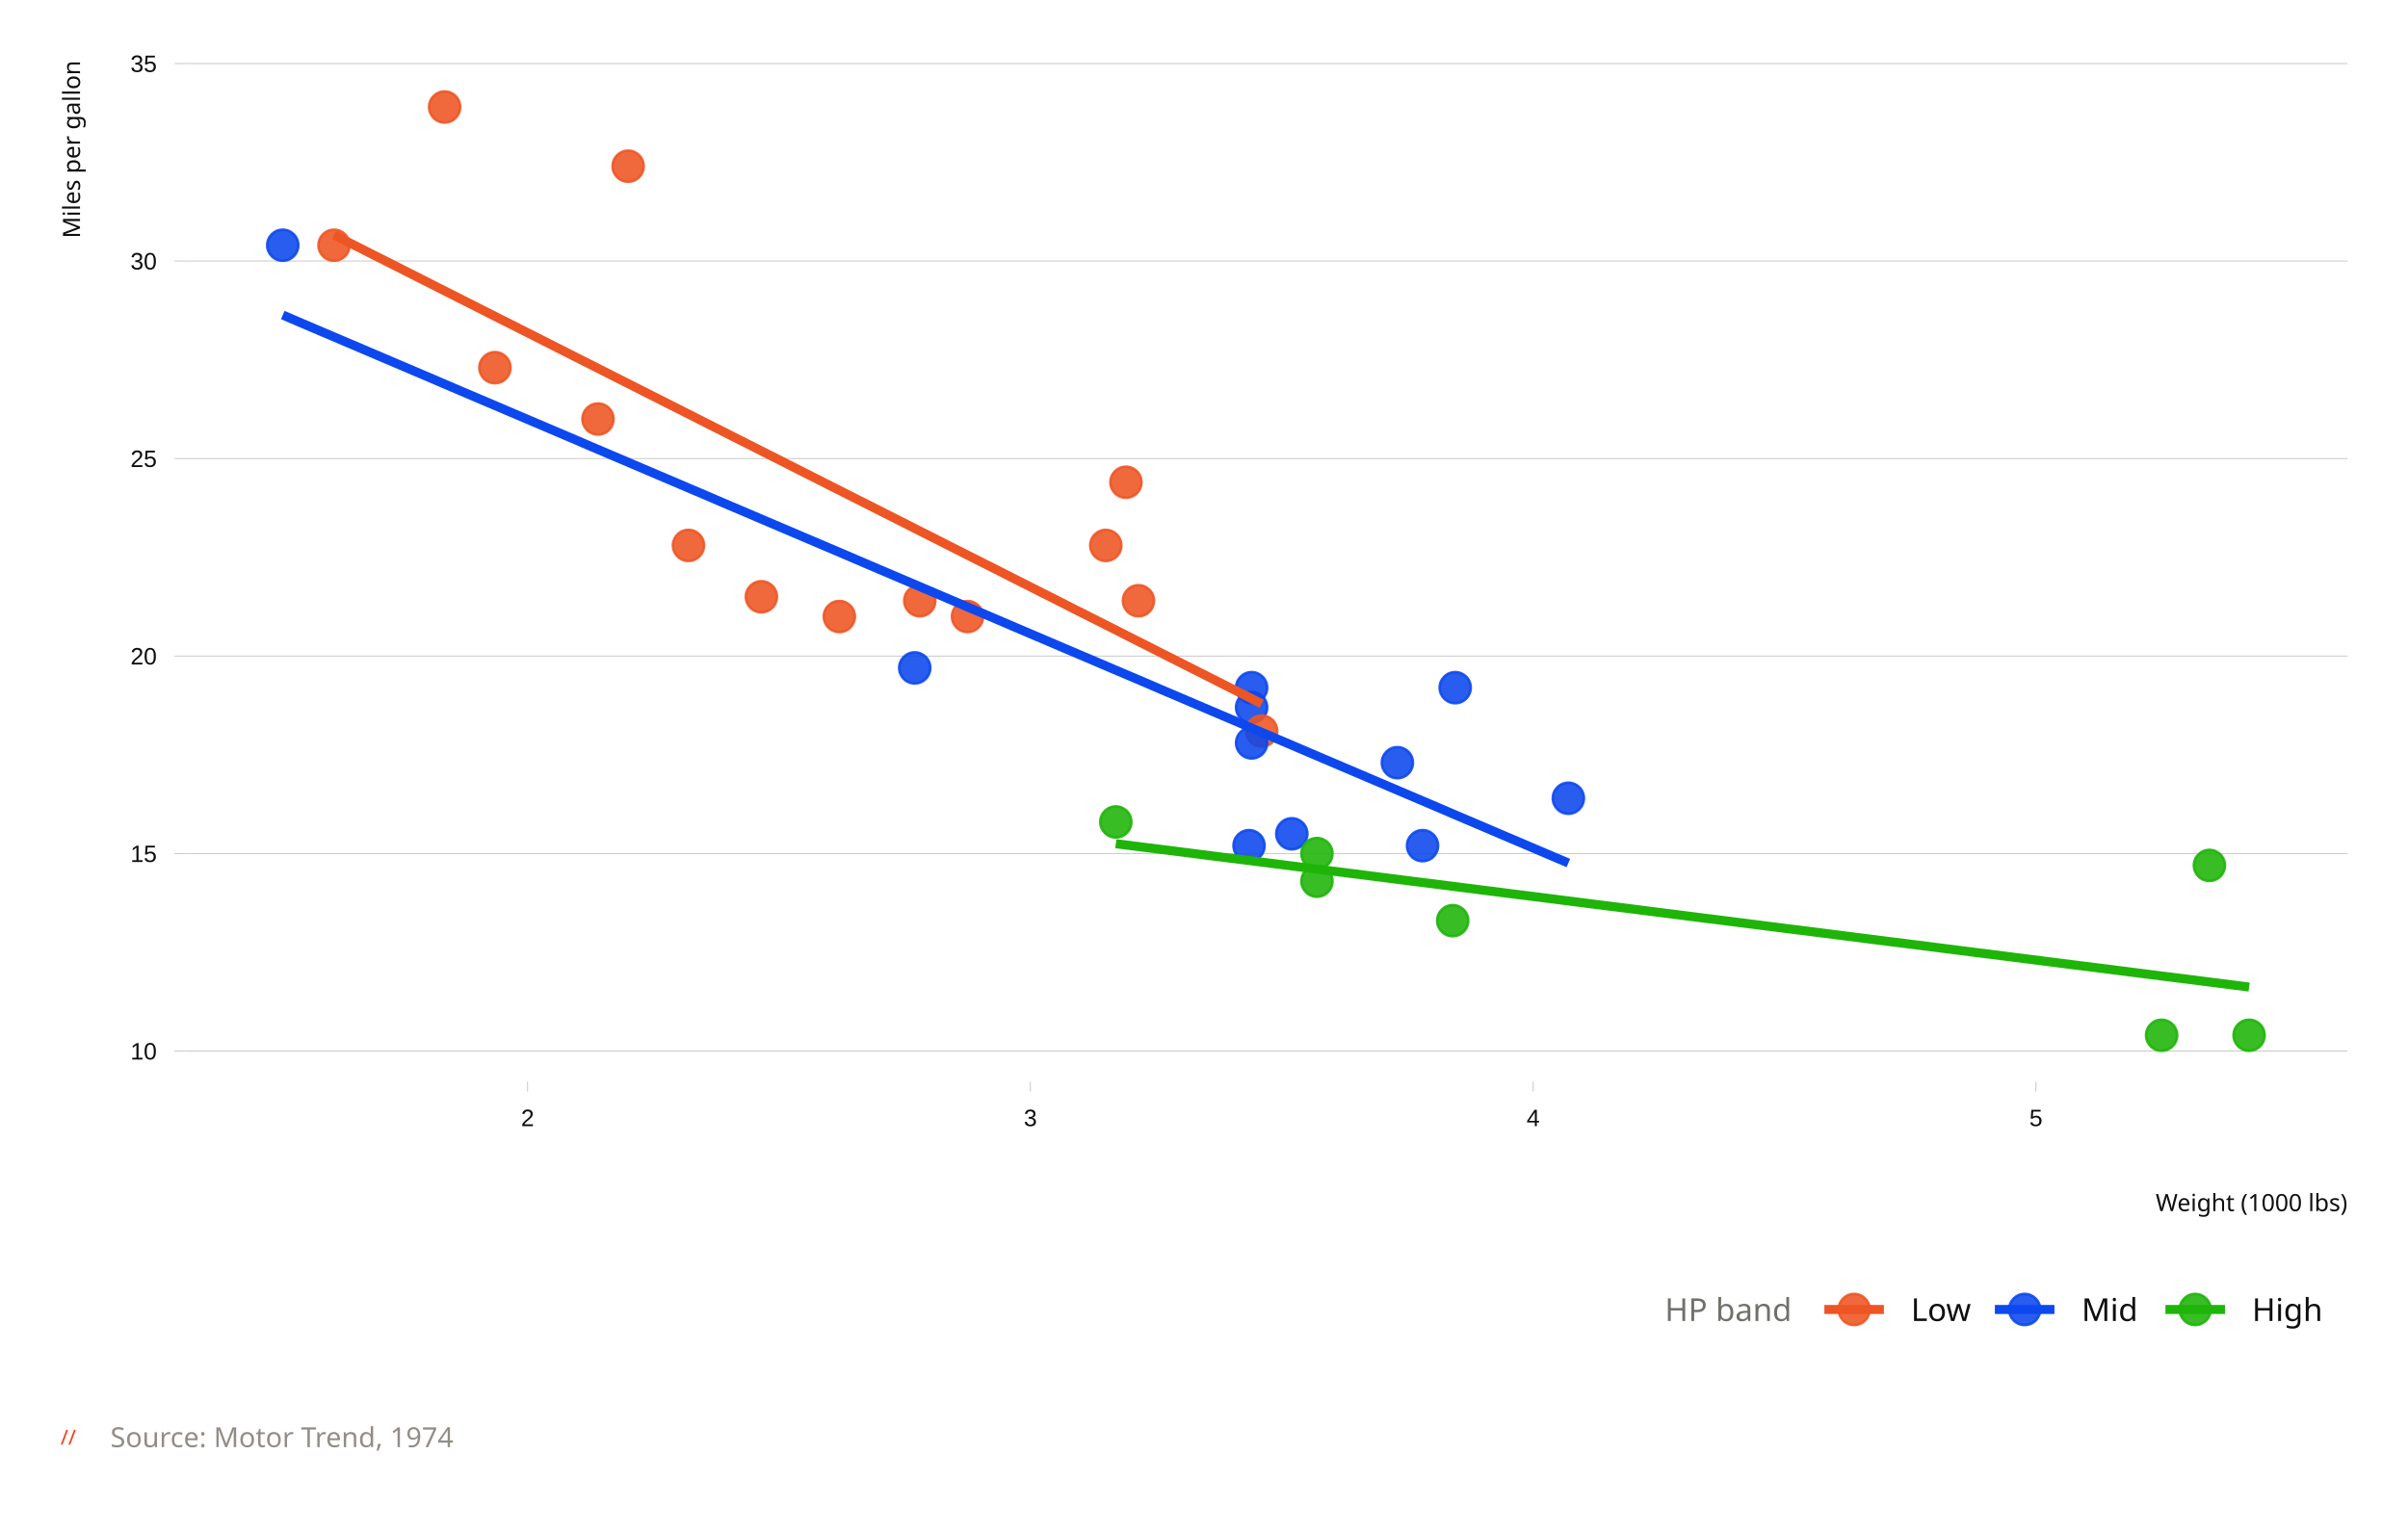
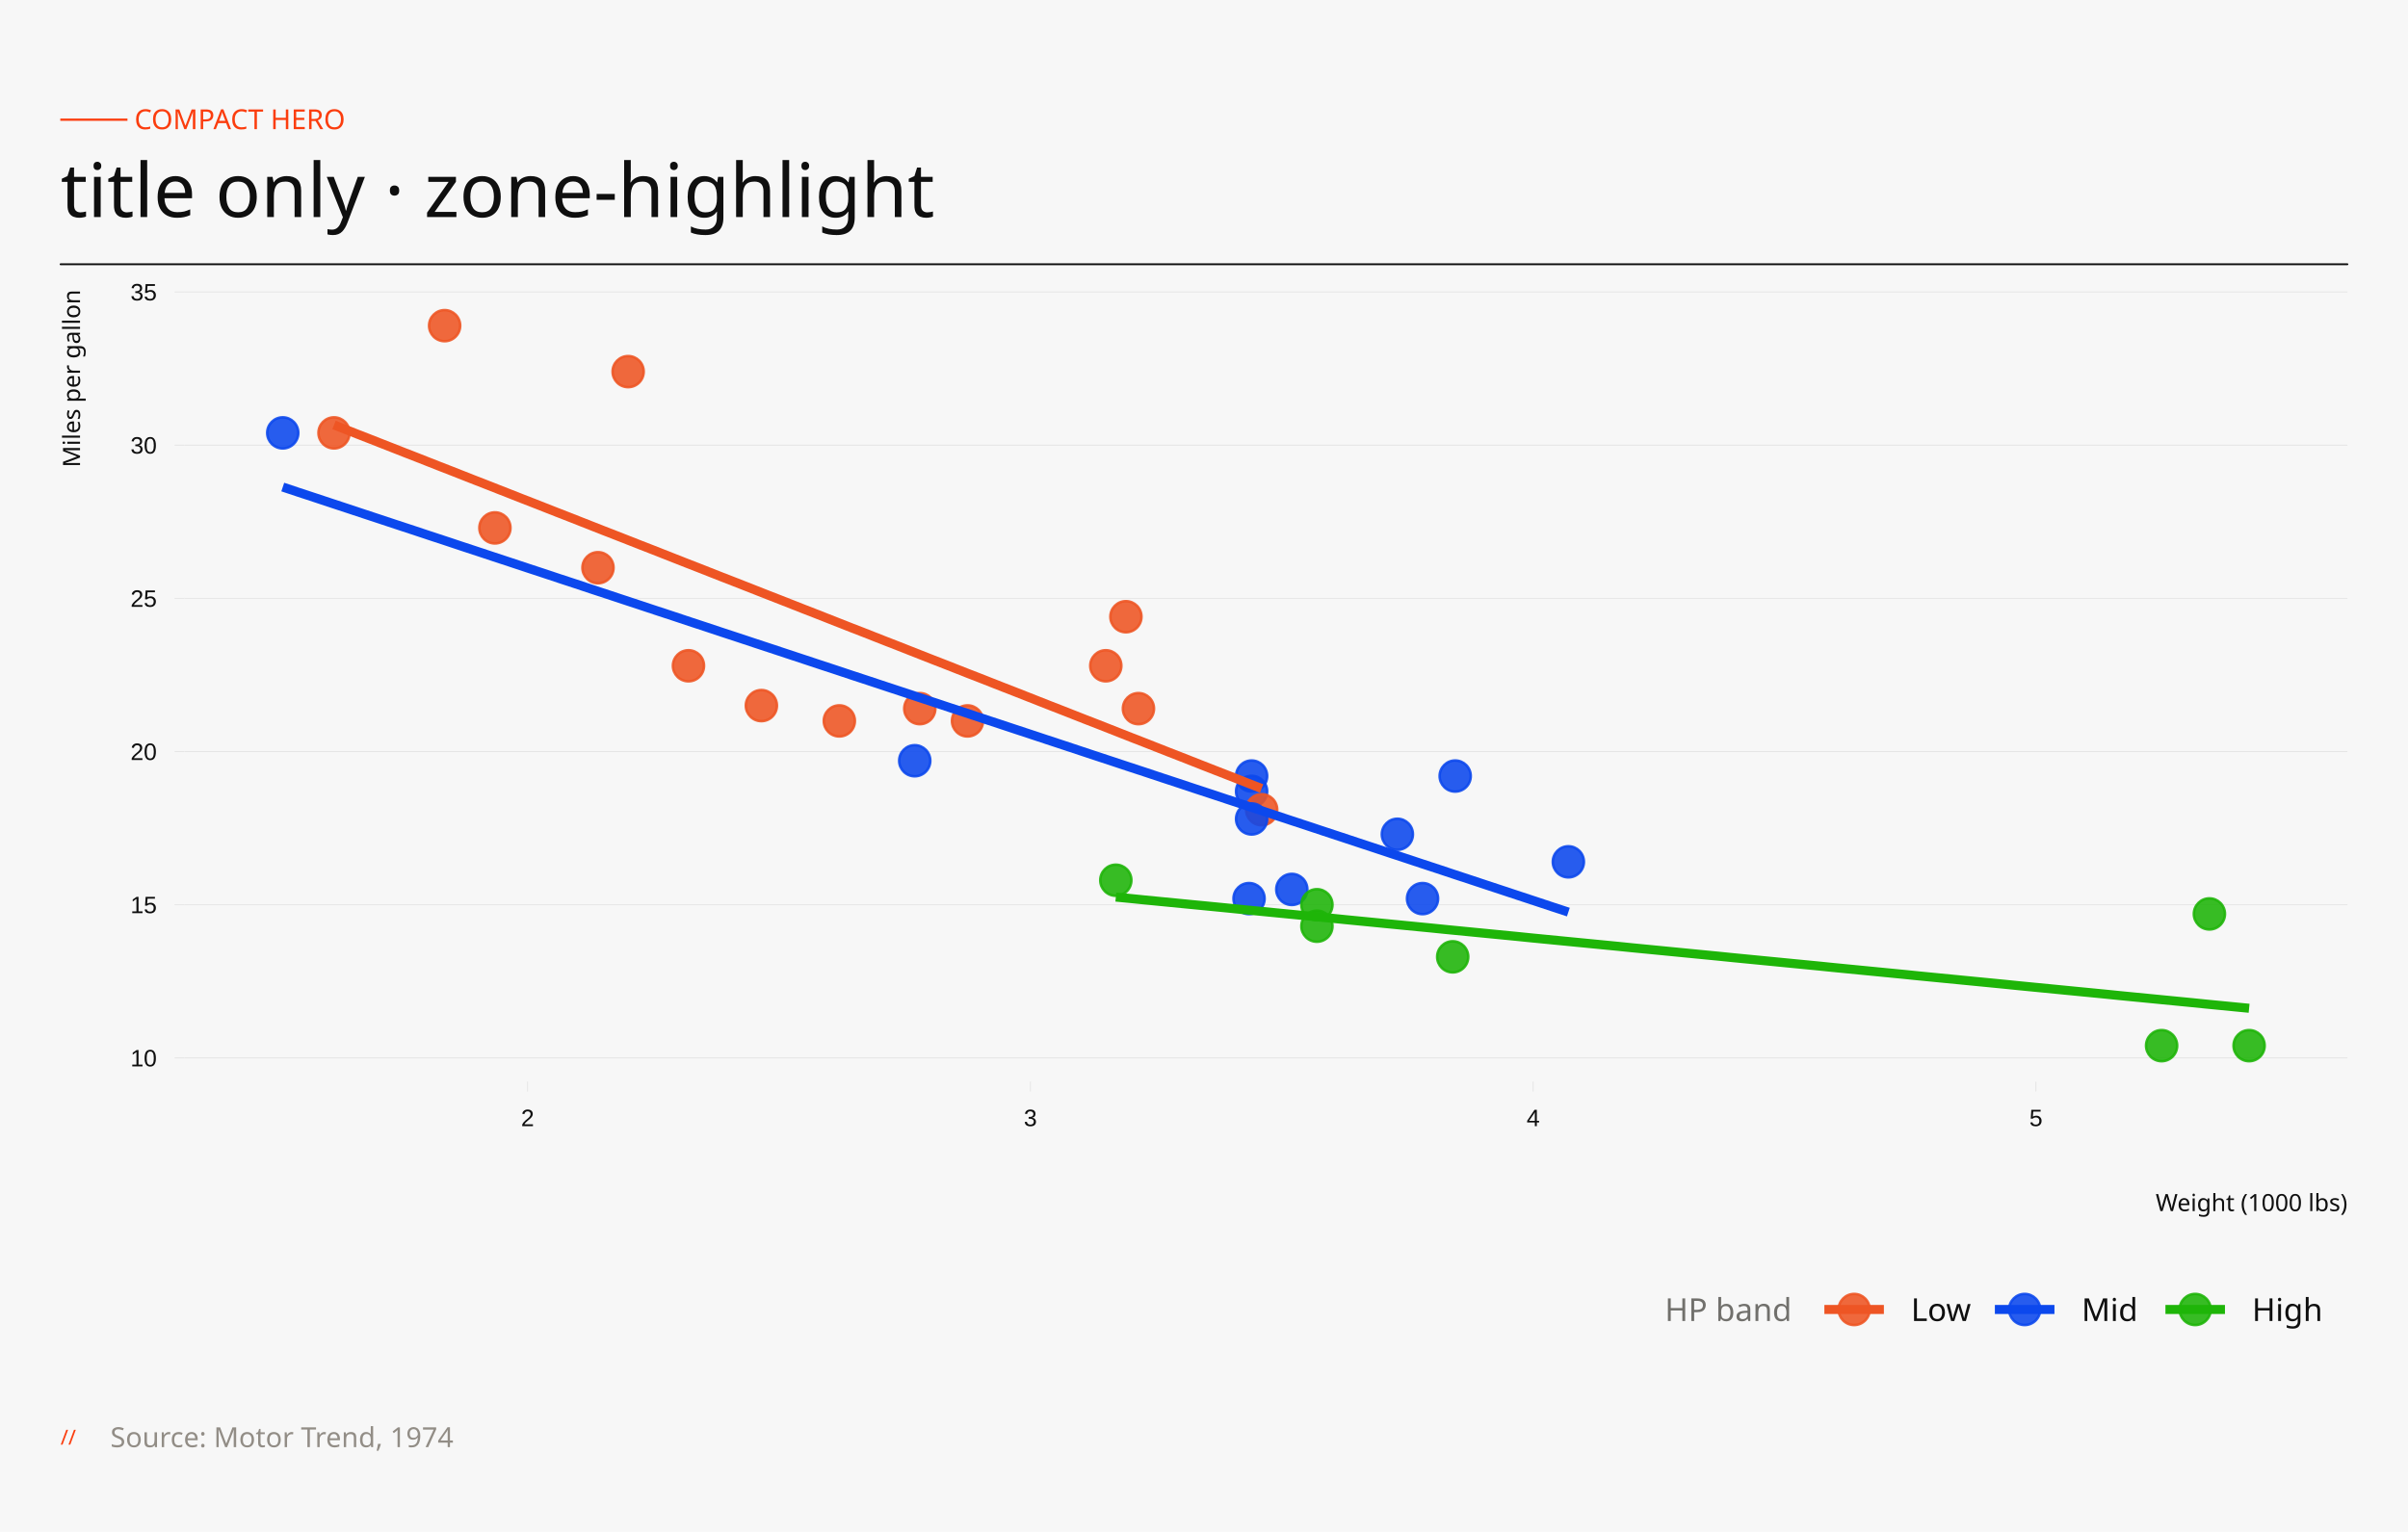
<svg xmlns="http://www.w3.org/2000/svg" width="396.00pt" height="252.00pt" viewBox="0 0 396.00 252.00">
  <g class="svglite">
    <defs>
      <style type="text/css">
    .svglite line, .svglite polyline, .svglite polygon, .svglite path, .svglite rect, .svglite circle {
      fill: none;
      stroke: #000000;
      stroke-linecap: round;
      stroke-linejoin: round;
      stroke-miterlimit: 10.00;
    }
    .svglite text {
      white-space: pre;
    }
    .svglite g.glyphgroup path {
      fill: inherit;
      stroke: none;
    }
  </style>
    </defs>
    <rect width="100%" height="100%" style="stroke: none; fill: none;" />
    <defs>
      <clipPath id="cpMC4wMHwzOTYuMDB8MC4wMHwyNTIuMDA=">
        <rect x="0.00" y="0.00" width="396.00" height="252.00" />
      </clipPath>
    </defs>
    <g clip-path="url(#cpMC4wMHwzOTYuMDB8MC4wMHwyNTIuMDA=)">
-       <rect x="0.00" y="0.00" width="396.00" height="252.00" style="stroke-width: 0.63; stroke: none;" />
+       <rect x="0.00" y="0.00" width="396.00" height="252.00" style="stroke-width: 0.63; stroke: none; fill: #F7F7F7;" />
    </g>
    <defs>
-       <clipPath id="cpMzAuMzN8Mzg2LjA0fDkuOTZ8MTc3Ljkz">
-         <rect x="30.33" y="9.96" width="355.71" height="167.97" />
+       <clipPath id="cpMzAuMzN8Mzg2LjA0fDQ3LjY1fDE3Ny45Mw==">
+         <rect x="30.33" y="47.65" width="355.71" height="130.28" />
      </clipPath>
    </defs>
-     <g clip-path="url(#cpMzAuMzN8Mzg2LjA0fDkuOTZ8MTc3Ljkz)">
-       <rect x="30.33" y="9.96" width="355.71" height="167.97" style="stroke-width: 0.63; stroke: none;" />
-       <polyline points="30.33,172.90 386.04,172.90 " style="stroke-width: 0.15; stroke: #C4C4C4; stroke-linecap: butt;" />
-       <polyline points="30.33,140.41 386.04,140.41 " style="stroke-width: 0.15; stroke: #C4C4C4; stroke-linecap: butt;" />
-       <polyline points="30.33,107.92 386.04,107.92 " style="stroke-width: 0.15; stroke: #C4C4C4; stroke-linecap: butt;" />
-       <polyline points="30.33,75.43 386.04,75.43 " style="stroke-width: 0.15; stroke: #C4C4C4; stroke-linecap: butt;" />
-       <polyline points="30.33,42.94 386.04,42.94 " style="stroke-width: 0.15; stroke: #C4C4C4; stroke-linecap: butt;" />
-       <polyline points="30.33,10.45 386.04,10.45 " style="stroke-width: 0.15; stroke: #C4C4C4; stroke-linecap: butt;" />
-       <circle cx="138.03" cy="101.42" r="2.56" style="stroke-width: 0.42; stroke: #EE5524; stroke-opacity: 0.88; fill: #EE5524; fill-opacity: 0.88;" />
-       <circle cx="159.11" cy="101.42" r="2.56" style="stroke-width: 0.42; stroke: #EE5524; stroke-opacity: 0.88; fill: #EE5524; fill-opacity: 0.88;" />
-       <circle cx="113.22" cy="89.72" r="2.56" style="stroke-width: 0.42; stroke: #EE5524; stroke-opacity: 0.88; fill: #EE5524; fill-opacity: 0.88;" />
-       <circle cx="187.22" cy="98.82" r="2.56" style="stroke-width: 0.42; stroke: #EE5524; stroke-opacity: 0.88; fill: #EE5524; fill-opacity: 0.88;" />
-       <circle cx="205.83" cy="116.37" r="2.56" style="stroke-width: 0.42; stroke: #0C48ED; stroke-opacity: 0.88; fill: #0C48ED; fill-opacity: 0.88;" />
-       <circle cx="207.48" cy="120.26" r="2.56" style="stroke-width: 0.42; stroke: #EE5524; stroke-opacity: 0.88; fill: #EE5524; fill-opacity: 0.88;" />
-       <circle cx="216.57" cy="144.96" r="2.56" style="stroke-width: 0.42; stroke: #1EB508; stroke-opacity: 0.88; fill: #1EB508; fill-opacity: 0.88;" />
-       <circle cx="185.16" cy="79.33" r="2.56" style="stroke-width: 0.42; stroke: #EE5524; stroke-opacity: 0.88; fill: #EE5524; fill-opacity: 0.88;" />
-       <circle cx="181.85" cy="89.72" r="2.56" style="stroke-width: 0.42; stroke: #EE5524; stroke-opacity: 0.88; fill: #EE5524; fill-opacity: 0.88;" />
-       <circle cx="205.83" cy="113.12" r="2.56" style="stroke-width: 0.42; stroke: #0C48ED; stroke-opacity: 0.88; fill: #0C48ED; fill-opacity: 0.88;" />
-       <circle cx="205.83" cy="122.21" r="2.56" style="stroke-width: 0.42; stroke: #0C48ED; stroke-opacity: 0.88; fill: #0C48ED; fill-opacity: 0.88;" />
-       <circle cx="257.92" cy="131.31" r="2.56" style="stroke-width: 0.42; stroke: #0C48ED; stroke-opacity: 0.88; fill: #0C48ED; fill-opacity: 0.88;" />
-       <circle cx="229.80" cy="125.46" r="2.56" style="stroke-width: 0.42; stroke: #0C48ED; stroke-opacity: 0.88; fill: #0C48ED; fill-opacity: 0.88;" />
-       <circle cx="233.94" cy="139.11" r="2.56" style="stroke-width: 0.42; stroke: #0C48ED; stroke-opacity: 0.88; fill: #0C48ED; fill-opacity: 0.88;" />
-       <circle cx="355.48" cy="170.30" r="2.56" style="stroke-width: 0.42; stroke: #1EB508; stroke-opacity: 0.88; fill: #1EB508; fill-opacity: 0.88;" />
-       <circle cx="369.87" cy="170.30" r="2.56" style="stroke-width: 0.42; stroke: #1EB508; stroke-opacity: 0.88; fill: #1EB508; fill-opacity: 0.88;" />
-       <circle cx="363.34" cy="142.36" r="2.56" style="stroke-width: 0.42; stroke: #1EB508; stroke-opacity: 0.88; fill: #1EB508; fill-opacity: 0.88;" />
-       <circle cx="103.30" cy="27.34" r="2.56" style="stroke-width: 0.42; stroke: #EE5524; stroke-opacity: 0.88; fill: #EE5524; fill-opacity: 0.88;" />
-       <circle cx="54.93" cy="40.34" r="2.56" style="stroke-width: 0.42; stroke: #EE5524; stroke-opacity: 0.88; fill: #EE5524; fill-opacity: 0.88;" />
-       <circle cx="73.12" cy="17.60" r="2.56" style="stroke-width: 0.42; stroke: #EE5524; stroke-opacity: 0.88; fill: #EE5524; fill-opacity: 0.88;" />
-       <circle cx="125.21" cy="98.17" r="2.56" style="stroke-width: 0.42; stroke: #EE5524; stroke-opacity: 0.88; fill: #EE5524; fill-opacity: 0.88;" />
-       <circle cx="212.44" cy="137.16" r="2.56" style="stroke-width: 0.42; stroke: #0C48ED; stroke-opacity: 0.88; fill: #0C48ED; fill-opacity: 0.88;" />
-       <circle cx="205.41" cy="139.11" r="2.56" style="stroke-width: 0.42; stroke: #0C48ED; stroke-opacity: 0.88; fill: #0C48ED; fill-opacity: 0.88;" />
-       <circle cx="238.90" cy="151.45" r="2.56" style="stroke-width: 0.42; stroke: #1EB508; stroke-opacity: 0.88; fill: #1EB508; fill-opacity: 0.88;" />
-       <circle cx="239.31" cy="113.12" r="2.56" style="stroke-width: 0.42; stroke: #0C48ED; stroke-opacity: 0.88; fill: #0C48ED; fill-opacity: 0.88;" />
-       <circle cx="81.39" cy="60.48" r="2.56" style="stroke-width: 0.42; stroke: #EE5524; stroke-opacity: 0.88; fill: #EE5524; fill-opacity: 0.88;" />
-       <circle cx="98.34" cy="68.93" r="2.56" style="stroke-width: 0.42; stroke: #EE5524; stroke-opacity: 0.88; fill: #EE5524; fill-opacity: 0.88;" />
-       <circle cx="46.50" cy="40.34" r="2.56" style="stroke-width: 0.42; stroke: #0C48ED; stroke-opacity: 0.88; fill: #0C48ED; fill-opacity: 0.88;" />
-       <circle cx="183.50" cy="135.21" r="2.56" style="stroke-width: 0.42; stroke: #1EB508; stroke-opacity: 0.88; fill: #1EB508; fill-opacity: 0.88;" />
-       <circle cx="150.43" cy="109.87" r="2.56" style="stroke-width: 0.42; stroke: #0C48ED; stroke-opacity: 0.88; fill: #0C48ED; fill-opacity: 0.88;" />
-       <circle cx="216.57" cy="140.41" r="2.56" style="stroke-width: 0.42; stroke: #1EB508; stroke-opacity: 0.88; fill: #1EB508; fill-opacity: 0.88;" />
-       <circle cx="151.26" cy="98.82" r="2.56" style="stroke-width: 0.42; stroke: #EE5524; stroke-opacity: 0.88; fill: #EE5524; fill-opacity: 0.88;" />
-       <polyline points="54.93,38.65 56.86,39.63 58.79,40.60 60.72,41.58 62.65,42.55 64.59,43.53 66.52,44.51 68.45,45.48 70.38,46.46 72.31,47.44 74.24,48.41 76.17,49.39 78.10,50.36 80.03,51.34 81.96,52.32 83.90,53.29 85.83,54.27 87.76,55.24 89.69,56.22 91.62,57.20 93.55,58.17 95.48,59.15 97.41,60.12 99.34,61.10 101.27,62.08 103.21,63.05 105.14,64.03 107.07,65.01 109.00,65.98 110.93,66.96 112.86,67.93 114.79,68.91 116.72,69.89 118.65,70.86 120.58,71.84 122.52,72.81 124.45,73.79 126.38,74.77 128.31,75.74 130.24,76.72 132.17,77.70 134.10,78.67 136.03,79.65 137.96,80.62 139.89,81.60 141.83,82.58 143.76,83.55 145.69,84.53 147.62,85.50 149.55,86.48 151.48,87.46 153.41,88.43 155.34,89.41 157.27,90.39 159.20,91.36 161.14,92.34 163.07,93.31 165.00,94.29 166.93,95.27 168.86,96.24 170.79,97.22 172.72,98.19 174.65,99.17 176.58,100.15 178.51,101.12 180.45,102.10 182.38,103.07 184.31,104.05 186.24,105.03 188.17,106.00 190.10,106.98 192.03,107.96 193.96,108.93 195.89,109.91 197.82,110.88 199.76,111.86 201.69,112.84 203.62,113.81 205.55,114.79 207.48,115.76 " style="stroke-width: 1.49; stroke: #EE5524; stroke-linecap: butt;" />
-       <polyline points="46.50,51.82 49.17,52.97 51.85,54.11 54.53,55.25 57.20,56.39 59.88,57.53 62.55,58.67 65.23,59.81 67.91,60.95 70.58,62.09 73.26,63.24 75.93,64.38 78.61,65.52 81.29,66.66 83.96,67.80 86.64,68.94 89.32,70.08 91.99,71.22 94.67,72.36 97.34,73.51 100.02,74.65 102.70,75.79 105.37,76.93 108.05,78.07 110.73,79.21 113.40,80.35 116.08,81.49 118.75,82.64 121.43,83.78 124.11,84.92 126.78,86.06 129.46,87.20 132.13,88.34 134.81,89.48 137.49,90.62 140.16,91.76 142.84,92.91 145.52,94.05 148.19,95.19 150.87,96.33 153.54,97.47 156.22,98.61 158.90,99.75 161.57,100.89 164.25,102.03 166.93,103.18 169.60,104.32 172.28,105.46 174.95,106.60 177.63,107.74 180.31,108.88 182.98,110.02 185.66,111.16 188.34,112.30 191.01,113.45 193.69,114.59 196.36,115.73 199.04,116.87 201.72,118.01 204.39,119.15 207.07,120.29 209.74,121.43 212.42,122.57 215.10,123.72 217.77,124.86 220.45,126.00 223.13,127.14 225.80,128.28 228.48,129.42 231.15,130.56 233.83,131.70 236.51,132.84 239.18,133.99 241.86,135.13 244.54,136.27 247.21,137.41 249.89,138.55 252.56,139.69 255.24,140.83 257.92,141.97 " style="stroke-width: 1.49; stroke: #0C48ED; stroke-linecap: butt;" />
-       <polyline points="183.50,138.79 185.86,139.09 188.22,139.39 190.58,139.68 192.94,139.98 195.30,140.28 197.66,140.58 200.02,140.88 202.37,141.18 204.73,141.47 207.09,141.77 209.45,142.07 211.81,142.37 214.17,142.67 216.53,142.97 218.89,143.27 221.25,143.56 223.61,143.86 225.97,144.16 228.32,144.46 230.68,144.76 233.04,145.06 235.40,145.35 237.76,145.65 240.12,145.95 242.48,146.25 244.84,146.55 247.20,146.85 249.56,147.15 251.91,147.44 254.27,147.74 256.63,148.04 258.99,148.34 261.35,148.64 263.71,148.94 266.07,149.23 268.43,149.53 270.79,149.83 273.15,150.13 275.51,150.43 277.86,150.73 280.22,151.03 282.58,151.32 284.94,151.62 287.30,151.92 289.66,152.22 292.02,152.52 294.38,152.82 296.74,153.11 299.10,153.41 301.46,153.71 303.81,154.01 306.17,154.31 308.53,154.61 310.89,154.91 313.25,155.20 315.61,155.50 317.97,155.80 320.33,156.10 322.69,156.40 325.05,156.70 327.41,156.99 329.76,157.29 332.12,157.59 334.48,157.89 336.84,158.19 339.20,158.49 341.56,158.79 343.92,159.08 346.28,159.38 348.64,159.68 351.00,159.98 353.36,160.28 355.71,160.58 358.07,160.87 360.43,161.17 362.79,161.47 365.15,161.77 367.51,162.07 369.87,162.37 " style="stroke-width: 1.49; stroke: #1EB508; stroke-linecap: butt;" />
+     <g clip-path="url(#cpMzAuMzN8Mzg2LjA0fDQ3LjY1fDE3Ny45Mw==)">
+       <rect x="30.33" y="47.65" width="355.71" height="130.28" style="stroke-width: 0.63; stroke: none; fill: #F7F7F7;" />
+       <polyline points="30.33,174.03 386.04,174.03 " style="stroke-width: 0.15; stroke: #E4E4E4; stroke-linecap: butt;" />
+       <polyline points="30.33,148.83 386.04,148.83 " style="stroke-width: 0.15; stroke: #E4E4E4; stroke-linecap: butt;" />
+       <polyline points="30.33,123.63 386.04,123.63 " style="stroke-width: 0.15; stroke: #E4E4E4; stroke-linecap: butt;" />
+       <polyline points="30.33,98.43 386.04,98.43 " style="stroke-width: 0.15; stroke: #E4E4E4; stroke-linecap: butt;" />
+       <polyline points="30.33,73.23 386.04,73.23 " style="stroke-width: 0.15; stroke: #E4E4E4; stroke-linecap: butt;" />
+       <polyline points="30.33,48.03 386.04,48.03 " style="stroke-width: 0.15; stroke: #E4E4E4; stroke-linecap: butt;" />
+       <circle cx="138.03" cy="118.59" r="2.56" style="stroke-width: 0.42; stroke: #EE5524; stroke-opacity: 0.88; fill: #EE5524; fill-opacity: 0.88;" />
+       <circle cx="159.11" cy="118.59" r="2.56" style="stroke-width: 0.42; stroke: #EE5524; stroke-opacity: 0.88; fill: #EE5524; fill-opacity: 0.88;" />
+       <circle cx="113.22" cy="109.52" r="2.56" style="stroke-width: 0.42; stroke: #EE5524; stroke-opacity: 0.88; fill: #EE5524; fill-opacity: 0.88;" />
+       <circle cx="187.22" cy="116.57" r="2.56" style="stroke-width: 0.42; stroke: #EE5524; stroke-opacity: 0.88; fill: #EE5524; fill-opacity: 0.88;" />
+       <circle cx="205.83" cy="130.18" r="2.56" style="stroke-width: 0.42; stroke: #0C48ED; stroke-opacity: 0.88; fill: #0C48ED; fill-opacity: 0.88;" />
+       <circle cx="207.48" cy="133.20" r="2.56" style="stroke-width: 0.42; stroke: #EE5524; stroke-opacity: 0.88; fill: #EE5524; fill-opacity: 0.88;" />
+       <circle cx="216.57" cy="152.36" r="2.56" style="stroke-width: 0.42; stroke: #1EB508; stroke-opacity: 0.88; fill: #1EB508; fill-opacity: 0.88;" />
+       <circle cx="185.16" cy="101.45" r="2.56" style="stroke-width: 0.42; stroke: #EE5524; stroke-opacity: 0.88; fill: #EE5524; fill-opacity: 0.88;" />
+       <circle cx="181.85" cy="109.52" r="2.56" style="stroke-width: 0.42; stroke: #EE5524; stroke-opacity: 0.88; fill: #EE5524; fill-opacity: 0.88;" />
+       <circle cx="205.83" cy="127.66" r="2.56" style="stroke-width: 0.42; stroke: #0C48ED; stroke-opacity: 0.88; fill: #0C48ED; fill-opacity: 0.88;" />
+       <circle cx="205.83" cy="134.72" r="2.56" style="stroke-width: 0.42; stroke: #0C48ED; stroke-opacity: 0.88; fill: #0C48ED; fill-opacity: 0.88;" />
+       <circle cx="257.92" cy="141.77" r="2.56" style="stroke-width: 0.42; stroke: #0C48ED; stroke-opacity: 0.88; fill: #0C48ED; fill-opacity: 0.88;" />
+       <circle cx="229.80" cy="137.24" r="2.56" style="stroke-width: 0.42; stroke: #0C48ED; stroke-opacity: 0.88; fill: #0C48ED; fill-opacity: 0.88;" />
+       <circle cx="233.94" cy="147.82" r="2.56" style="stroke-width: 0.42; stroke: #0C48ED; stroke-opacity: 0.88; fill: #0C48ED; fill-opacity: 0.88;" />
+       <circle cx="355.48" cy="172.01" r="2.56" style="stroke-width: 0.42; stroke: #1EB508; stroke-opacity: 0.88; fill: #1EB508; fill-opacity: 0.88;" />
+       <circle cx="369.87" cy="172.01" r="2.56" style="stroke-width: 0.42; stroke: #1EB508; stroke-opacity: 0.88; fill: #1EB508; fill-opacity: 0.88;" />
+       <circle cx="363.34" cy="150.34" r="2.56" style="stroke-width: 0.42; stroke: #1EB508; stroke-opacity: 0.88; fill: #1EB508; fill-opacity: 0.88;" />
+       <circle cx="103.30" cy="61.13" r="2.56" style="stroke-width: 0.42; stroke: #EE5524; stroke-opacity: 0.88; fill: #EE5524; fill-opacity: 0.88;" />
+       <circle cx="54.93" cy="71.21" r="2.56" style="stroke-width: 0.42; stroke: #EE5524; stroke-opacity: 0.88; fill: #EE5524; fill-opacity: 0.88;" />
+       <circle cx="73.12" cy="53.57" r="2.56" style="stroke-width: 0.42; stroke: #EE5524; stroke-opacity: 0.88; fill: #EE5524; fill-opacity: 0.88;" />
+       <circle cx="125.21" cy="116.07" r="2.56" style="stroke-width: 0.42; stroke: #EE5524; stroke-opacity: 0.88; fill: #EE5524; fill-opacity: 0.88;" />
+       <circle cx="212.44" cy="146.31" r="2.56" style="stroke-width: 0.42; stroke: #0C48ED; stroke-opacity: 0.88; fill: #0C48ED; fill-opacity: 0.88;" />
+       <circle cx="205.41" cy="147.82" r="2.56" style="stroke-width: 0.42; stroke: #0C48ED; stroke-opacity: 0.88; fill: #0C48ED; fill-opacity: 0.88;" />
+       <circle cx="238.90" cy="157.40" r="2.56" style="stroke-width: 0.42; stroke: #1EB508; stroke-opacity: 0.88; fill: #1EB508; fill-opacity: 0.88;" />
+       <circle cx="239.31" cy="127.66" r="2.56" style="stroke-width: 0.42; stroke: #0C48ED; stroke-opacity: 0.88; fill: #0C48ED; fill-opacity: 0.88;" />
+       <circle cx="81.39" cy="86.84" r="2.56" style="stroke-width: 0.42; stroke: #EE5524; stroke-opacity: 0.88; fill: #EE5524; fill-opacity: 0.88;" />
+       <circle cx="98.34" cy="93.39" r="2.56" style="stroke-width: 0.42; stroke: #EE5524; stroke-opacity: 0.88; fill: #EE5524; fill-opacity: 0.88;" />
+       <circle cx="46.50" cy="71.21" r="2.56" style="stroke-width: 0.42; stroke: #0C48ED; stroke-opacity: 0.88; fill: #0C48ED; fill-opacity: 0.88;" />
+       <circle cx="183.50" cy="144.80" r="2.56" style="stroke-width: 0.42; stroke: #1EB508; stroke-opacity: 0.88; fill: #1EB508; fill-opacity: 0.88;" />
+       <circle cx="150.43" cy="125.14" r="2.56" style="stroke-width: 0.42; stroke: #0C48ED; stroke-opacity: 0.88; fill: #0C48ED; fill-opacity: 0.88;" />
+       <circle cx="216.57" cy="148.83" r="2.56" style="stroke-width: 0.42; stroke: #1EB508; stroke-opacity: 0.88; fill: #1EB508; fill-opacity: 0.88;" />
+       <circle cx="151.26" cy="116.57" r="2.56" style="stroke-width: 0.42; stroke: #EE5524; stroke-opacity: 0.88; fill: #EE5524; fill-opacity: 0.88;" />
+       <polyline points="54.93,69.90 56.86,70.66 58.79,71.42 60.72,72.17 62.65,72.93 64.59,73.69 66.52,74.45 68.45,75.20 70.38,75.96 72.31,76.72 74.24,77.47 76.17,78.23 78.10,78.99 80.03,79.74 81.96,80.50 83.90,81.26 85.83,82.02 87.76,82.77 89.69,83.53 91.62,84.29 93.55,85.04 95.48,85.80 97.41,86.56 99.34,87.32 101.27,88.07 103.21,88.83 105.14,89.59 107.07,90.34 109.00,91.10 110.93,91.86 112.86,92.62 114.79,93.37 116.72,94.13 118.65,94.89 120.58,95.64 122.52,96.40 124.45,97.16 126.38,97.92 128.31,98.67 130.24,99.43 132.17,100.19 134.10,100.94 136.03,101.70 137.96,102.46 139.89,103.22 141.83,103.97 143.76,104.73 145.69,105.49 147.62,106.24 149.55,107.00 151.48,107.76 153.41,108.52 155.34,109.27 157.27,110.03 159.20,110.79 161.14,111.54 163.07,112.30 165.00,113.06 166.93,113.81 168.86,114.57 170.79,115.33 172.72,116.09 174.65,116.84 176.58,117.60 178.51,118.36 180.45,119.11 182.38,119.87 184.31,120.63 186.24,121.39 188.17,122.14 190.10,122.90 192.03,123.66 193.96,124.41 195.89,125.17 197.82,125.93 199.76,126.69 201.69,127.44 203.62,128.20 205.55,128.96 207.48,129.71 " style="stroke-width: 1.49; stroke: #EE5524; stroke-linecap: butt;" />
+       <polyline points="46.50,80.12 49.17,81.01 51.85,81.89 54.53,82.78 57.20,83.66 59.88,84.55 62.55,85.43 65.23,86.32 67.91,87.20 70.58,88.09 73.26,88.97 75.93,89.86 78.61,90.74 81.29,91.63 83.96,92.51 86.64,93.40 89.32,94.28 91.99,95.17 94.67,96.05 97.34,96.94 100.02,97.82 102.70,98.71 105.37,99.59 108.05,100.48 110.73,101.36 113.40,102.25 116.08,103.13 118.75,104.02 121.43,104.90 124.11,105.79 126.78,106.67 129.46,107.56 132.13,108.44 134.81,109.33 137.49,110.21 140.16,111.10 142.84,111.98 145.52,112.87 148.19,113.75 150.87,114.64 153.54,115.52 156.22,116.41 158.90,117.29 161.57,118.18 164.25,119.06 166.93,119.95 169.60,120.83 172.28,121.72 174.95,122.60 177.63,123.49 180.31,124.38 182.98,125.26 185.66,126.15 188.34,127.03 191.01,127.92 193.69,128.80 196.36,129.69 199.04,130.57 201.72,131.46 204.39,132.34 207.07,133.23 209.74,134.11 212.42,135.00 215.10,135.88 217.77,136.77 220.45,137.65 223.13,138.54 225.80,139.42 228.48,140.31 231.15,141.19 233.83,142.08 236.51,142.96 239.18,143.85 241.86,144.73 244.54,145.62 247.21,146.50 249.89,147.39 252.56,148.27 255.24,149.16 257.92,150.04 " style="stroke-width: 1.49; stroke: #0C48ED; stroke-linecap: butt;" />
+       <polyline points="183.50,147.57 185.86,147.80 188.22,148.04 190.58,148.27 192.94,148.50 195.30,148.73 197.66,148.96 200.02,149.19 202.37,149.42 204.73,149.66 207.09,149.89 209.45,150.12 211.81,150.35 214.17,150.58 216.53,150.81 218.89,151.04 221.25,151.28 223.61,151.51 225.97,151.74 228.32,151.97 230.68,152.20 233.04,152.43 235.40,152.66 237.76,152.90 240.12,153.13 242.48,153.36 244.84,153.59 247.20,153.82 249.56,154.05 251.91,154.29 254.27,154.52 256.63,154.75 258.99,154.98 261.35,155.21 263.71,155.44 266.07,155.67 268.43,155.91 270.79,156.14 273.15,156.37 275.51,156.60 277.86,156.83 280.22,157.06 282.58,157.29 284.94,157.53 287.30,157.76 289.66,157.99 292.02,158.22 294.38,158.45 296.74,158.68 299.10,158.91 301.46,159.15 303.81,159.38 306.17,159.61 308.53,159.84 310.89,160.07 313.25,160.30 315.61,160.54 317.97,160.77 320.33,161.00 322.69,161.23 325.05,161.46 327.41,161.69 329.76,161.92 332.12,162.16 334.48,162.39 336.84,162.62 339.20,162.85 341.56,163.08 343.92,163.31 346.28,163.54 348.64,163.78 351.00,164.01 353.36,164.24 355.71,164.47 358.07,164.70 360.43,164.93 362.79,165.17 365.15,165.40 367.51,165.63 369.87,165.86 " style="stroke-width: 1.49; stroke: #1EB508; stroke-linecap: butt;" />
    </g>
    <g clip-path="url(#cpMC4wMHwzOTYuMDB8MC4wMHwyNTIuMDA=)">
-       <text x="25.79" y="174.29" text-anchor="end" style="font-size: 3.90px;fill: #0F0F0F; font-family: &quot;Arial&quot;;" textLength="4.31px" lengthAdjust="spacingAndGlyphs">10</text>
-       <text x="25.79" y="141.80" text-anchor="end" style="font-size: 3.90px;fill: #0F0F0F; font-family: &quot;Arial&quot;;" textLength="4.31px" lengthAdjust="spacingAndGlyphs">15</text>
-       <text x="25.79" y="109.31" text-anchor="end" style="font-size: 3.90px;fill: #0F0F0F; font-family: &quot;Arial&quot;;" textLength="4.31px" lengthAdjust="spacingAndGlyphs">20</text>
-       <text x="25.79" y="76.82" text-anchor="end" style="font-size: 3.90px;fill: #0F0F0F; font-family: &quot;Arial&quot;;" textLength="4.31px" lengthAdjust="spacingAndGlyphs">25</text>
-       <text x="25.79" y="44.33" text-anchor="end" style="font-size: 3.90px;fill: #0F0F0F; font-family: &quot;Arial&quot;;" textLength="4.31px" lengthAdjust="spacingAndGlyphs">30</text>
-       <text x="25.79" y="11.84" text-anchor="end" style="font-size: 3.90px;fill: #0F0F0F; font-family: &quot;Arial&quot;;" textLength="4.31px" lengthAdjust="spacingAndGlyphs">35</text>
-       <polyline points="28.71,172.90 30.33,172.90 " style="stroke-width: 0.15; stroke: #C4C4C4; stroke-linecap: butt;" />
-       <polyline points="28.71,140.41 30.33,140.41 " style="stroke-width: 0.15; stroke: #C4C4C4; stroke-linecap: butt;" />
-       <polyline points="28.71,107.92 30.33,107.92 " style="stroke-width: 0.15; stroke: #C4C4C4; stroke-linecap: butt;" />
-       <polyline points="28.71,75.43 30.33,75.43 " style="stroke-width: 0.15; stroke: #C4C4C4; stroke-linecap: butt;" />
-       <polyline points="28.71,42.94 30.33,42.94 " style="stroke-width: 0.15; stroke: #C4C4C4; stroke-linecap: butt;" />
-       <polyline points="28.71,10.45 30.33,10.45 " style="stroke-width: 0.15; stroke: #C4C4C4; stroke-linecap: butt;" />
-       <polyline points="86.76,179.55 86.76,177.93 " style="stroke-width: 0.15; stroke: #C4C4C4; stroke-linecap: butt;" />
-       <polyline points="169.45,179.55 169.45,177.93 " style="stroke-width: 0.15; stroke: #C4C4C4; stroke-linecap: butt;" />
-       <polyline points="252.13,179.55 252.13,177.93 " style="stroke-width: 0.15; stroke: #C4C4C4; stroke-linecap: butt;" />
-       <polyline points="334.81,179.55 334.81,177.93 " style="stroke-width: 0.15; stroke: #C4C4C4; stroke-linecap: butt;" />
+       <text x="25.79" y="175.42" text-anchor="end" style="font-size: 3.90px;fill: #0F0F0F; font-family: &quot;Arial&quot;;" textLength="4.31px" lengthAdjust="spacingAndGlyphs">10</text>
+       <text x="25.79" y="150.22" text-anchor="end" style="font-size: 3.90px;fill: #0F0F0F; font-family: &quot;Arial&quot;;" textLength="4.31px" lengthAdjust="spacingAndGlyphs">15</text>
+       <text x="25.79" y="125.02" text-anchor="end" style="font-size: 3.90px;fill: #0F0F0F; font-family: &quot;Arial&quot;;" textLength="4.31px" lengthAdjust="spacingAndGlyphs">20</text>
+       <text x="25.79" y="99.82" text-anchor="end" style="font-size: 3.90px;fill: #0F0F0F; font-family: &quot;Arial&quot;;" textLength="4.31px" lengthAdjust="spacingAndGlyphs">25</text>
+       <text x="25.79" y="74.62" text-anchor="end" style="font-size: 3.90px;fill: #0F0F0F; font-family: &quot;Arial&quot;;" textLength="4.31px" lengthAdjust="spacingAndGlyphs">30</text>
+       <text x="25.79" y="49.42" text-anchor="end" style="font-size: 3.90px;fill: #0F0F0F; font-family: &quot;Arial&quot;;" textLength="4.31px" lengthAdjust="spacingAndGlyphs">35</text>
+       <polyline points="28.71,174.03 30.33,174.03 " style="stroke-width: 0.15; stroke: #E4E4E4; stroke-linecap: butt;" />
+       <polyline points="28.71,148.83 30.33,148.83 " style="stroke-width: 0.15; stroke: #E4E4E4; stroke-linecap: butt;" />
+       <polyline points="28.71,123.63 30.33,123.63 " style="stroke-width: 0.15; stroke: #E4E4E4; stroke-linecap: butt;" />
+       <polyline points="28.71,98.43 30.33,98.43 " style="stroke-width: 0.15; stroke: #E4E4E4; stroke-linecap: butt;" />
+       <polyline points="28.71,73.23 30.33,73.23 " style="stroke-width: 0.15; stroke: #E4E4E4; stroke-linecap: butt;" />
+       <polyline points="28.71,48.03 30.33,48.03 " style="stroke-width: 0.15; stroke: #E4E4E4; stroke-linecap: butt;" />
+       <polyline points="86.76,179.55 86.76,177.93 " style="stroke-width: 0.15; stroke: #E4E4E4; stroke-linecap: butt;" />
+       <polyline points="169.45,179.55 169.45,177.93 " style="stroke-width: 0.15; stroke: #E4E4E4; stroke-linecap: butt;" />
+       <polyline points="252.13,179.55 252.13,177.93 " style="stroke-width: 0.15; stroke: #E4E4E4; stroke-linecap: butt;" />
+       <polyline points="334.81,179.55 334.81,177.93 " style="stroke-width: 0.15; stroke: #E4E4E4; stroke-linecap: butt;" />
      <text x="86.76" y="185.25" text-anchor="middle" style="font-size: 3.90px;fill: #0F0F0F; font-family: &quot;Arial&quot;;" textLength="2.16px" lengthAdjust="spacingAndGlyphs">2</text>
      <text x="169.45" y="185.25" text-anchor="middle" style="font-size: 3.90px;fill: #0F0F0F; font-family: &quot;Arial&quot;;" textLength="2.16px" lengthAdjust="spacingAndGlyphs">3</text>
      <text x="252.13" y="185.25" text-anchor="middle" style="font-size: 3.90px;fill: #0F0F0F; font-family: &quot;Arial&quot;;" textLength="2.16px" lengthAdjust="spacingAndGlyphs">4</text>
      <text x="334.81" y="185.25" text-anchor="middle" style="font-size: 3.90px;fill: #0F0F0F; font-family: &quot;Arial&quot;;" textLength="2.16px" lengthAdjust="spacingAndGlyphs">5</text>
      <text x="386.04" y="199.23" text-anchor="end" style="font-size: 3.90px; font-weight: 100;fill: #0F0F0F; font-family: &quot;JetBrains Mono&quot;;" textLength="39.58px" lengthAdjust="spacingAndGlyphs">Weight (1000 lbs)</text>
-       <text transform="translate(13.16,9.96) rotate(-90)" text-anchor="end" style="font-size: 3.90px; font-weight: 100;fill: #0F0F0F; font-family: &quot;JetBrains Mono&quot;;" textLength="37.25px" lengthAdjust="spacingAndGlyphs">Miles per gallon</text>
+       <text transform="translate(13.16,47.65) rotate(-90)" text-anchor="end" style="font-size: 3.90px; font-weight: 100;fill: #0F0F0F; font-family: &quot;JetBrains Mono&quot;;" textLength="37.25px" lengthAdjust="spacingAndGlyphs">Miles per gallon</text>
      <rect x="270.56" y="206.05" width="115.48" height="18.72" style="stroke-width: 0.75; stroke: none;" />
-       <rect x="270.56" y="206.05" width="115.48" height="18.72" style="stroke-width: 0.63; stroke: none;" />
+       <rect x="270.56" y="206.05" width="115.48" height="18.72" style="stroke-width: 0.63; stroke: none; fill: #F7F7F7;" />
      <text x="273.79" y="217.31" style="font-size: 5.20px;fill: #71706C; font-family: &quot;JetBrains Mono&quot;;" textLength="21.77px" lengthAdjust="spacingAndGlyphs">HP band</text>
-       <rect x="298.80" y="209.29" width="12.24" height="12.24" style="stroke-width: 0.63; stroke: none;" />
+       <rect x="298.80" y="209.29" width="12.24" height="12.24" style="stroke-width: 0.63; stroke: none; fill: #F7F7F7;" />
      <circle cx="304.92" cy="215.41" r="2.56" style="stroke-width: 0.42; stroke: #EE5524; stroke-opacity: 0.88; fill: #EE5524; fill-opacity: 0.88;" />
      <line x1="300.02" y1="215.41" x2="309.81" y2="215.41" style="stroke-width: 1.49; stroke: #EE5524; stroke-linecap: butt;" />
-       <rect x="326.84" y="209.29" width="12.24" height="12.24" style="stroke-width: 0.63; stroke: none;" />
+       <rect x="326.84" y="209.29" width="12.24" height="12.24" style="stroke-width: 0.63; stroke: none; fill: #F7F7F7;" />
      <circle cx="332.96" cy="215.41" r="2.56" style="stroke-width: 0.42; stroke: #0C48ED; stroke-opacity: 0.88; fill: #0C48ED; fill-opacity: 0.88;" />
      <line x1="328.06" y1="215.41" x2="337.86" y2="215.41" style="stroke-width: 1.49; stroke: #0C48ED; stroke-linecap: butt;" />
-       <rect x="354.88" y="209.29" width="12.24" height="12.24" style="stroke-width: 0.63; stroke: none;" />
+       <rect x="354.88" y="209.29" width="12.24" height="12.24" style="stroke-width: 0.63; stroke: none; fill: #F7F7F7;" />
      <circle cx="361.00" cy="215.41" r="2.56" style="stroke-width: 0.42; stroke: #1EB508; stroke-opacity: 0.88; fill: #1EB508; fill-opacity: 0.88;" />
      <line x1="356.11" y1="215.41" x2="365.90" y2="215.41" style="stroke-width: 1.49; stroke: #1EB508; stroke-linecap: butt;" />
      <text x="314.27" y="217.31" style="font-size: 5.20px;fill: #0F0F0F; font-family: &quot;JetBrains Mono&quot;;" textLength="9.33px" lengthAdjust="spacingAndGlyphs">Low</text>
      <text x="342.32" y="217.31" style="font-size: 5.20px;fill: #0F0F0F; font-family: &quot;JetBrains Mono&quot;;" textLength="9.33px" lengthAdjust="spacingAndGlyphs">Mid</text>
      <text x="370.36" y="217.31" style="font-size: 5.20px;fill: #0F0F0F; font-family: &quot;JetBrains Mono&quot;;" textLength="12.44px" lengthAdjust="spacingAndGlyphs">High</text>
+       <text x="9.96" y="35.70" style="font-size: 12.35px;fill: #0F0F0F; font-family: &quot;Archivo&quot;;" textLength="131.84px" lengthAdjust="spacingAndGlyphs">title only · zone-highlight</text>
+       <text x="9.96" y="21.25" style="font-size: 4.55px;fill: #FB3D0E; font-family: &quot;JetBrains Mono&quot;;" textLength="46.48px" lengthAdjust="spacingAndGlyphs">──── COMPACT HERO</text>
+       <polyline points="9.96,43.47 386.04,43.47 " style="stroke-width: 0.30; stroke: #0F0F0F;" />
      <text x="9.96" y="237.64" style="font-size: 3.41px;fill: #FB3D0E; font-family: &quot;JetBrains Mono&quot;;" textLength="8.19px" lengthAdjust="spacingAndGlyphs">//  </text>
      <text x="18.15" y="238.05" style="font-size: 4.55px;fill: #928D86; font-family: &quot;JetBrains Mono&quot;;" textLength="68.36px" lengthAdjust="spacingAndGlyphs">Source: Motor Trend, 1974</text>
    </g>
  </g>
</svg>
